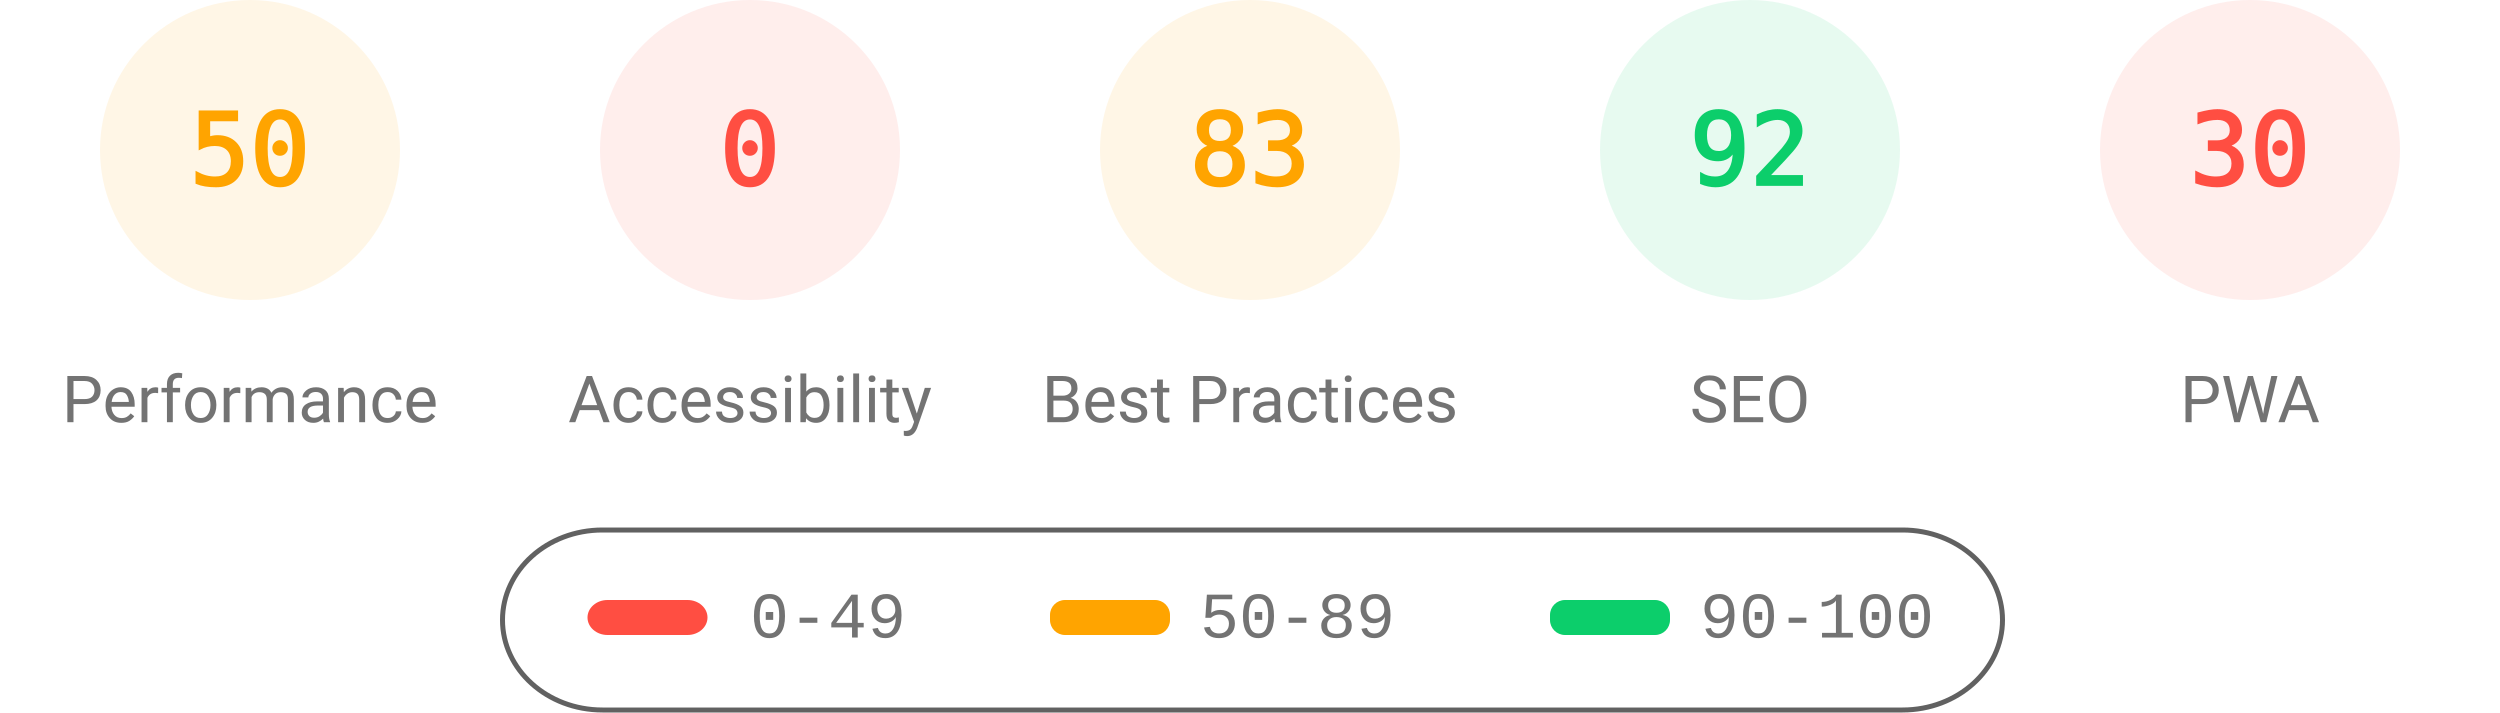
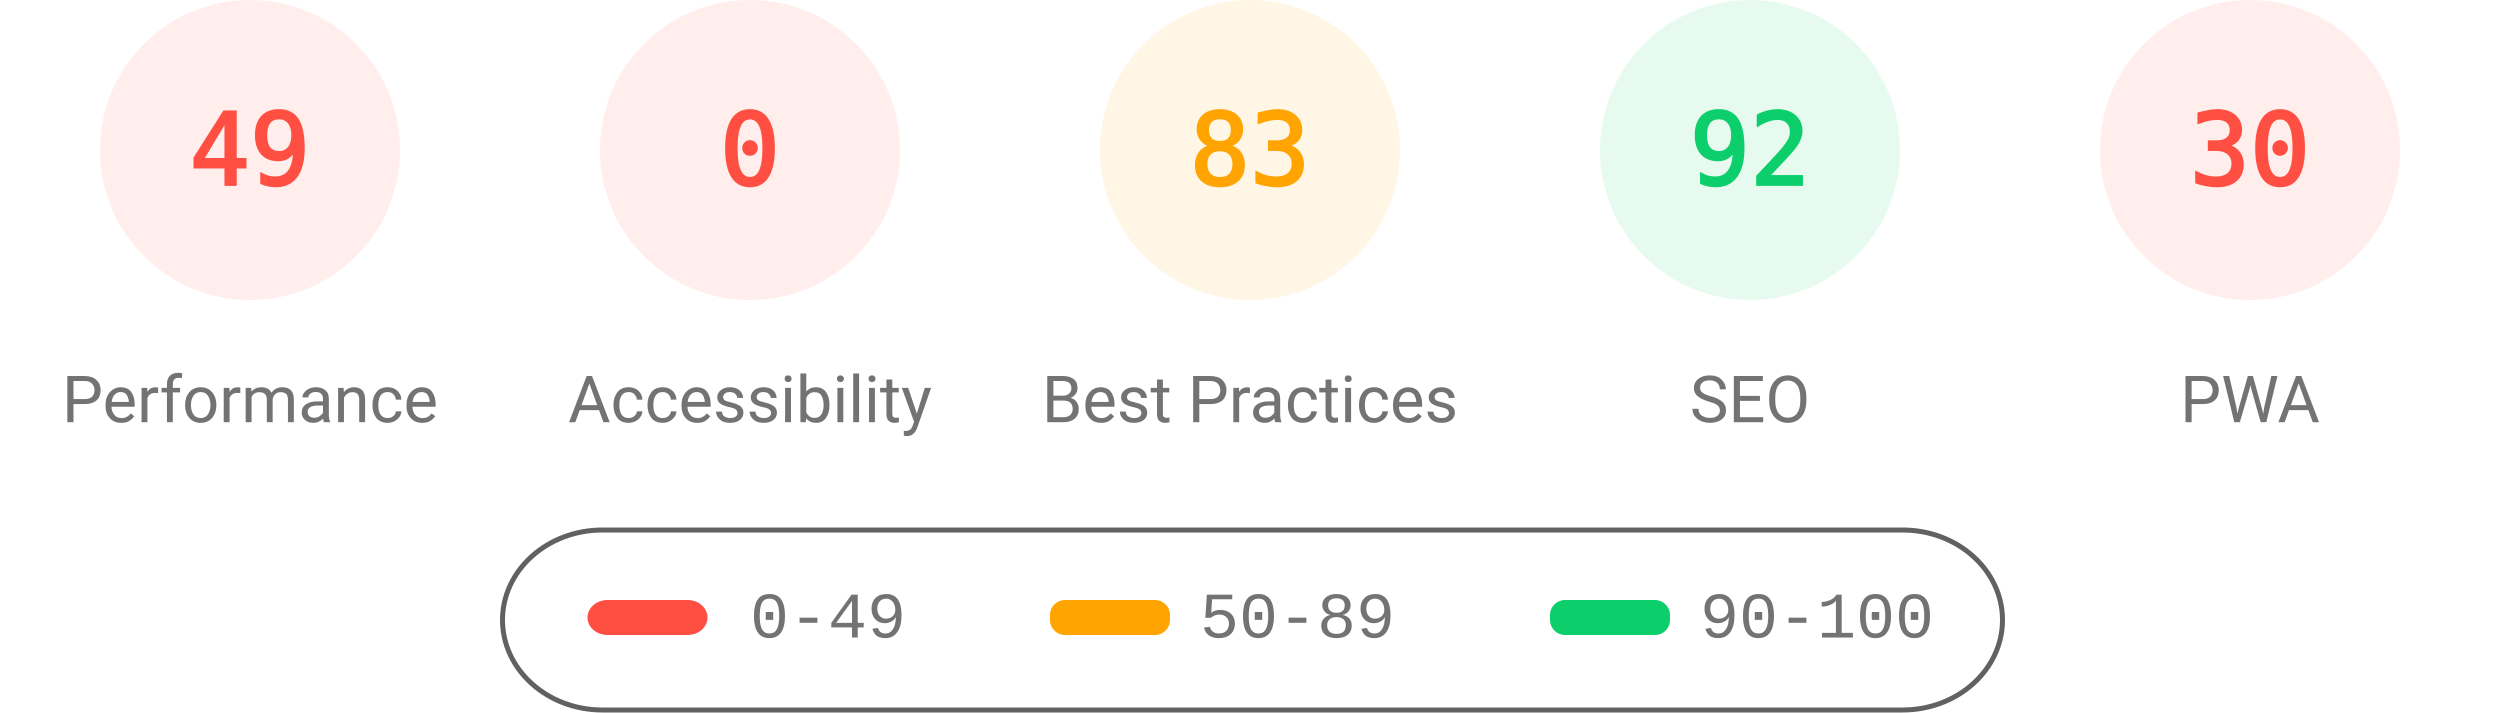
<svg xmlns="http://www.w3.org/2000/svg" fill="none" width="1000" height="285">
  <style>.gauge-base{opacity:.1}.gauge-arc{fill:none;animation-delay:250ms;stroke-linecap:round;transform:rotate(-90deg);transform-origin:100px 60px;animation:load-gauge 1s ease forwards}.guage-text{font-size:40px;font-family:monospace;text-align:center}.guage-red{color:#ff4e42;fill:#ff4e42;stroke:#ff4e42}.guage-orange{color:#ffa400;fill:#ffa400;stroke:#ffa400}.guage-green{color:#0cce6b;fill:#0cce6b;stroke:#0cce6b}.guage-undefined{color:#5c5c5c;fill:#5c5c5c;stroke:#5c5c5c}.guage-title{color:#737373;fill:#737373;stroke:none;font-size:26px;line-height:26px;font-family:Roboto,Halvetica,Arial,sans-serif}@keyframes load-gauge{from{stroke-dasharray:0 352.858}}</style>
-   <svg class="guage-div guage-perf guage-orange" viewBox="0 0 200 200" width="200" height="200">
+   <svg class="guage-div guage-perf guage-red" viewBox="0 0 200 200" width="200" height="200">
    <circle class="gauge-base" r="56" cx="100" cy="60" stroke-width="8" />
-     <circle class="gauge-arc guage-arc-1" r="56" cx="100" cy="60" stroke-width="8" style="stroke-dasharray:175.929,351.858" />
-     <text class="guage-text" x="100" y="60" alignment-baseline="central" dominant-baseline="central" text-anchor="middle">50</text>
+     <circle class="gauge-arc guage-arc-1" r="56" cx="100" cy="60" stroke-width="8" style="stroke-dasharray:172.41,351.858" />
+     <text class="guage-text" x="100" y="60" alignment-baseline="central" dominant-baseline="central" text-anchor="middle">49</text>
    <text class="guage-title" x="100" y="160" alignment-baseline="central" dominant-baseline="central" text-anchor="middle">Performance</text>
  </svg>
  <svg class="guage-div guage-acc guage-red" viewBox="0 0 200 200" width="200" height="200" x="200">
    <circle class="gauge-base" r="56" cx="100" cy="60" stroke-width="8" />
    <circle class="gauge-arc guage-arc-2" r="56" cx="100" cy="60" stroke-width="8" style="stroke-dasharray:0,351.858" />
    <text class="guage-text" x="100" y="60" alignment-baseline="central" dominant-baseline="central" text-anchor="middle">0</text>
    <text class="guage-title" x="100" y="160" alignment-baseline="central" dominant-baseline="central" text-anchor="middle">Accessibility</text>
  </svg>
  <svg class="guage-div guage-best guage-orange" viewBox="0 0 200 200" width="200" height="200" x="400">
    <circle class="gauge-base" r="56" cx="100" cy="60" stroke-width="8" />
    <circle class="gauge-arc guage-arc-3" r="56" cx="100" cy="60" stroke-width="8" style="stroke-dasharray:292.042,351.858" />
    <text class="guage-text" x="100" y="60" alignment-baseline="central" dominant-baseline="central" text-anchor="middle">83</text>
    <text class="guage-title" x="100" y="160" alignment-baseline="central" dominant-baseline="central" text-anchor="middle">Best Practices</text>
  </svg>
  <svg class="guage-div guage-seo guage-green" viewBox="0 0 200 200" width="200" height="200" x="600">
    <circle class="gauge-base" r="56" cx="100" cy="60" stroke-width="8" />
    <circle class="gauge-arc guage-arc-4" r="56" cx="100" cy="60" stroke-width="8" style="stroke-dasharray:323.709,351.858" />
    <text class="guage-text" x="100" y="60" alignment-baseline="central" dominant-baseline="central" text-anchor="middle">92</text>
    <text class="guage-title" x="100" y="160" alignment-baseline="central" dominant-baseline="central" text-anchor="middle">SEO</text>
  </svg>
  <svg class="guage-div guage-pwa guage-red" viewBox="0 0 200 200" width="200" height="200" x="800">
    <circle class="gauge-base" r="56" cx="100" cy="60" stroke-width="8" />
    <circle class="gauge-arc guage-arc-4" r="56" cx="100" cy="60" stroke-width="8" style="stroke-dasharray:105.557,351.858" />
    <text class="guage-text" x="100" y="60" alignment-baseline="central" dominant-baseline="central" text-anchor="middle">30</text>
    <text class="guage-title" x="100" y="160" alignment-baseline="central" dominant-baseline="central" text-anchor="middle">PWA</text>
  </svg>
  <svg width="604" height="76" x="200" y="210">
    <path fill="none" id="canvas_background" d="M-1-1h604v80H-1z" />
    <rect fill-opacity="0" stroke="#616161" stroke-width="2" rx="40" id="svg_2" height="72" width="600" y="2" x="1" fill="#000" />
    <rect stroke="#000" rx="8" id="svg_3" height="14" width="48" y="30" x="35" stroke-opacity="null" stroke-width="0" fill="#ff4e42" />
    <rect stroke="#000" rx="6" id="svg_4" height="14" width="48" y="30" x="220" stroke-opacity="null" stroke-width="0" fill="#ffa400" />
    <rect stroke="#000" rx="6" id="svg_5" height="14" width="48" y="30" x="420" stroke-opacity="null" stroke-width="0" fill="#0cce6b" />
    <text xml:space="preserve" text-anchor="start" font-family="'Courier New', Courier, monospace" font-size="26" id="svg_6" y="45" x="100" stroke-opacity="null" stroke-width="0" stroke="#000" fill="#737373">0-49</text>
    <text xml:space="preserve" text-anchor="start" font-family="'Courier New', Courier, monospace" font-size="26" id="svg_7" y="45" x="280" stroke-opacity="null" stroke-width="0" stroke="#000" fill="#737373">50-89</text>
    <text xml:space="preserve" text-anchor="start" font-family="'Courier New', Courier, monospace" font-size="26" id="svg_8" y="45" x="480" stroke-opacity="null" stroke-width="0" stroke="#000" fill="#737373">90-100</text>
  </svg>
</svg>
